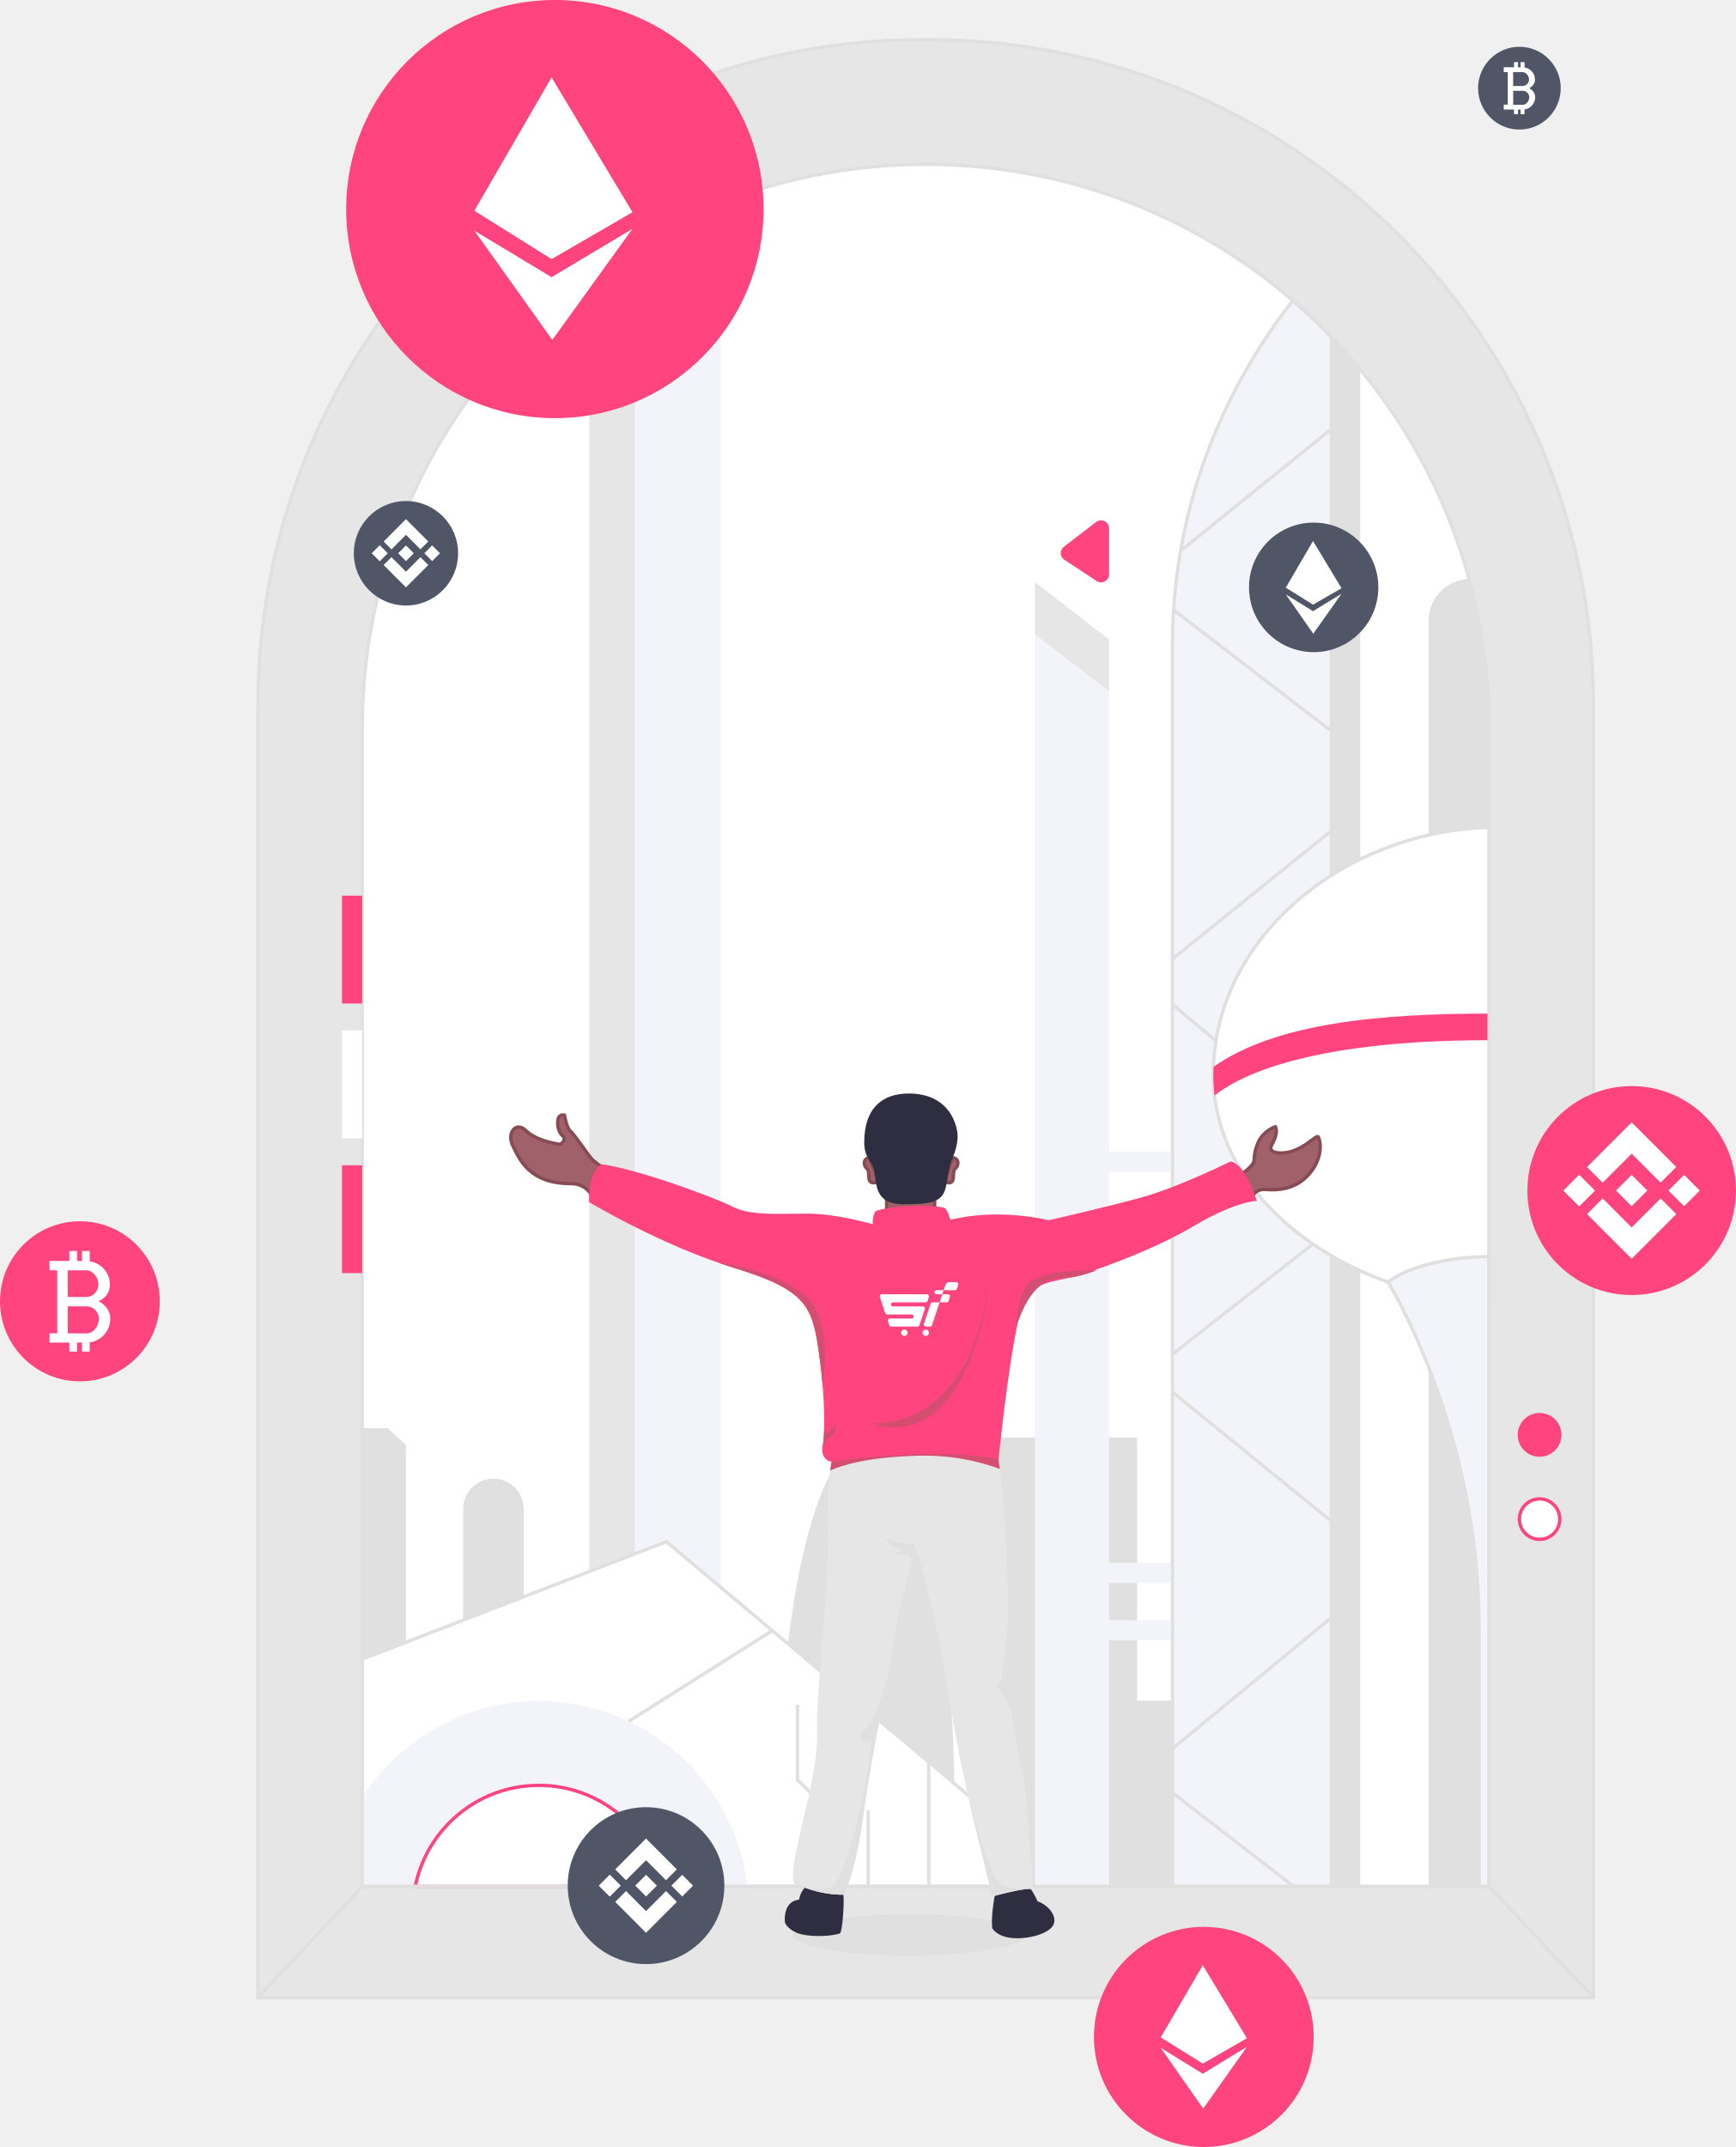
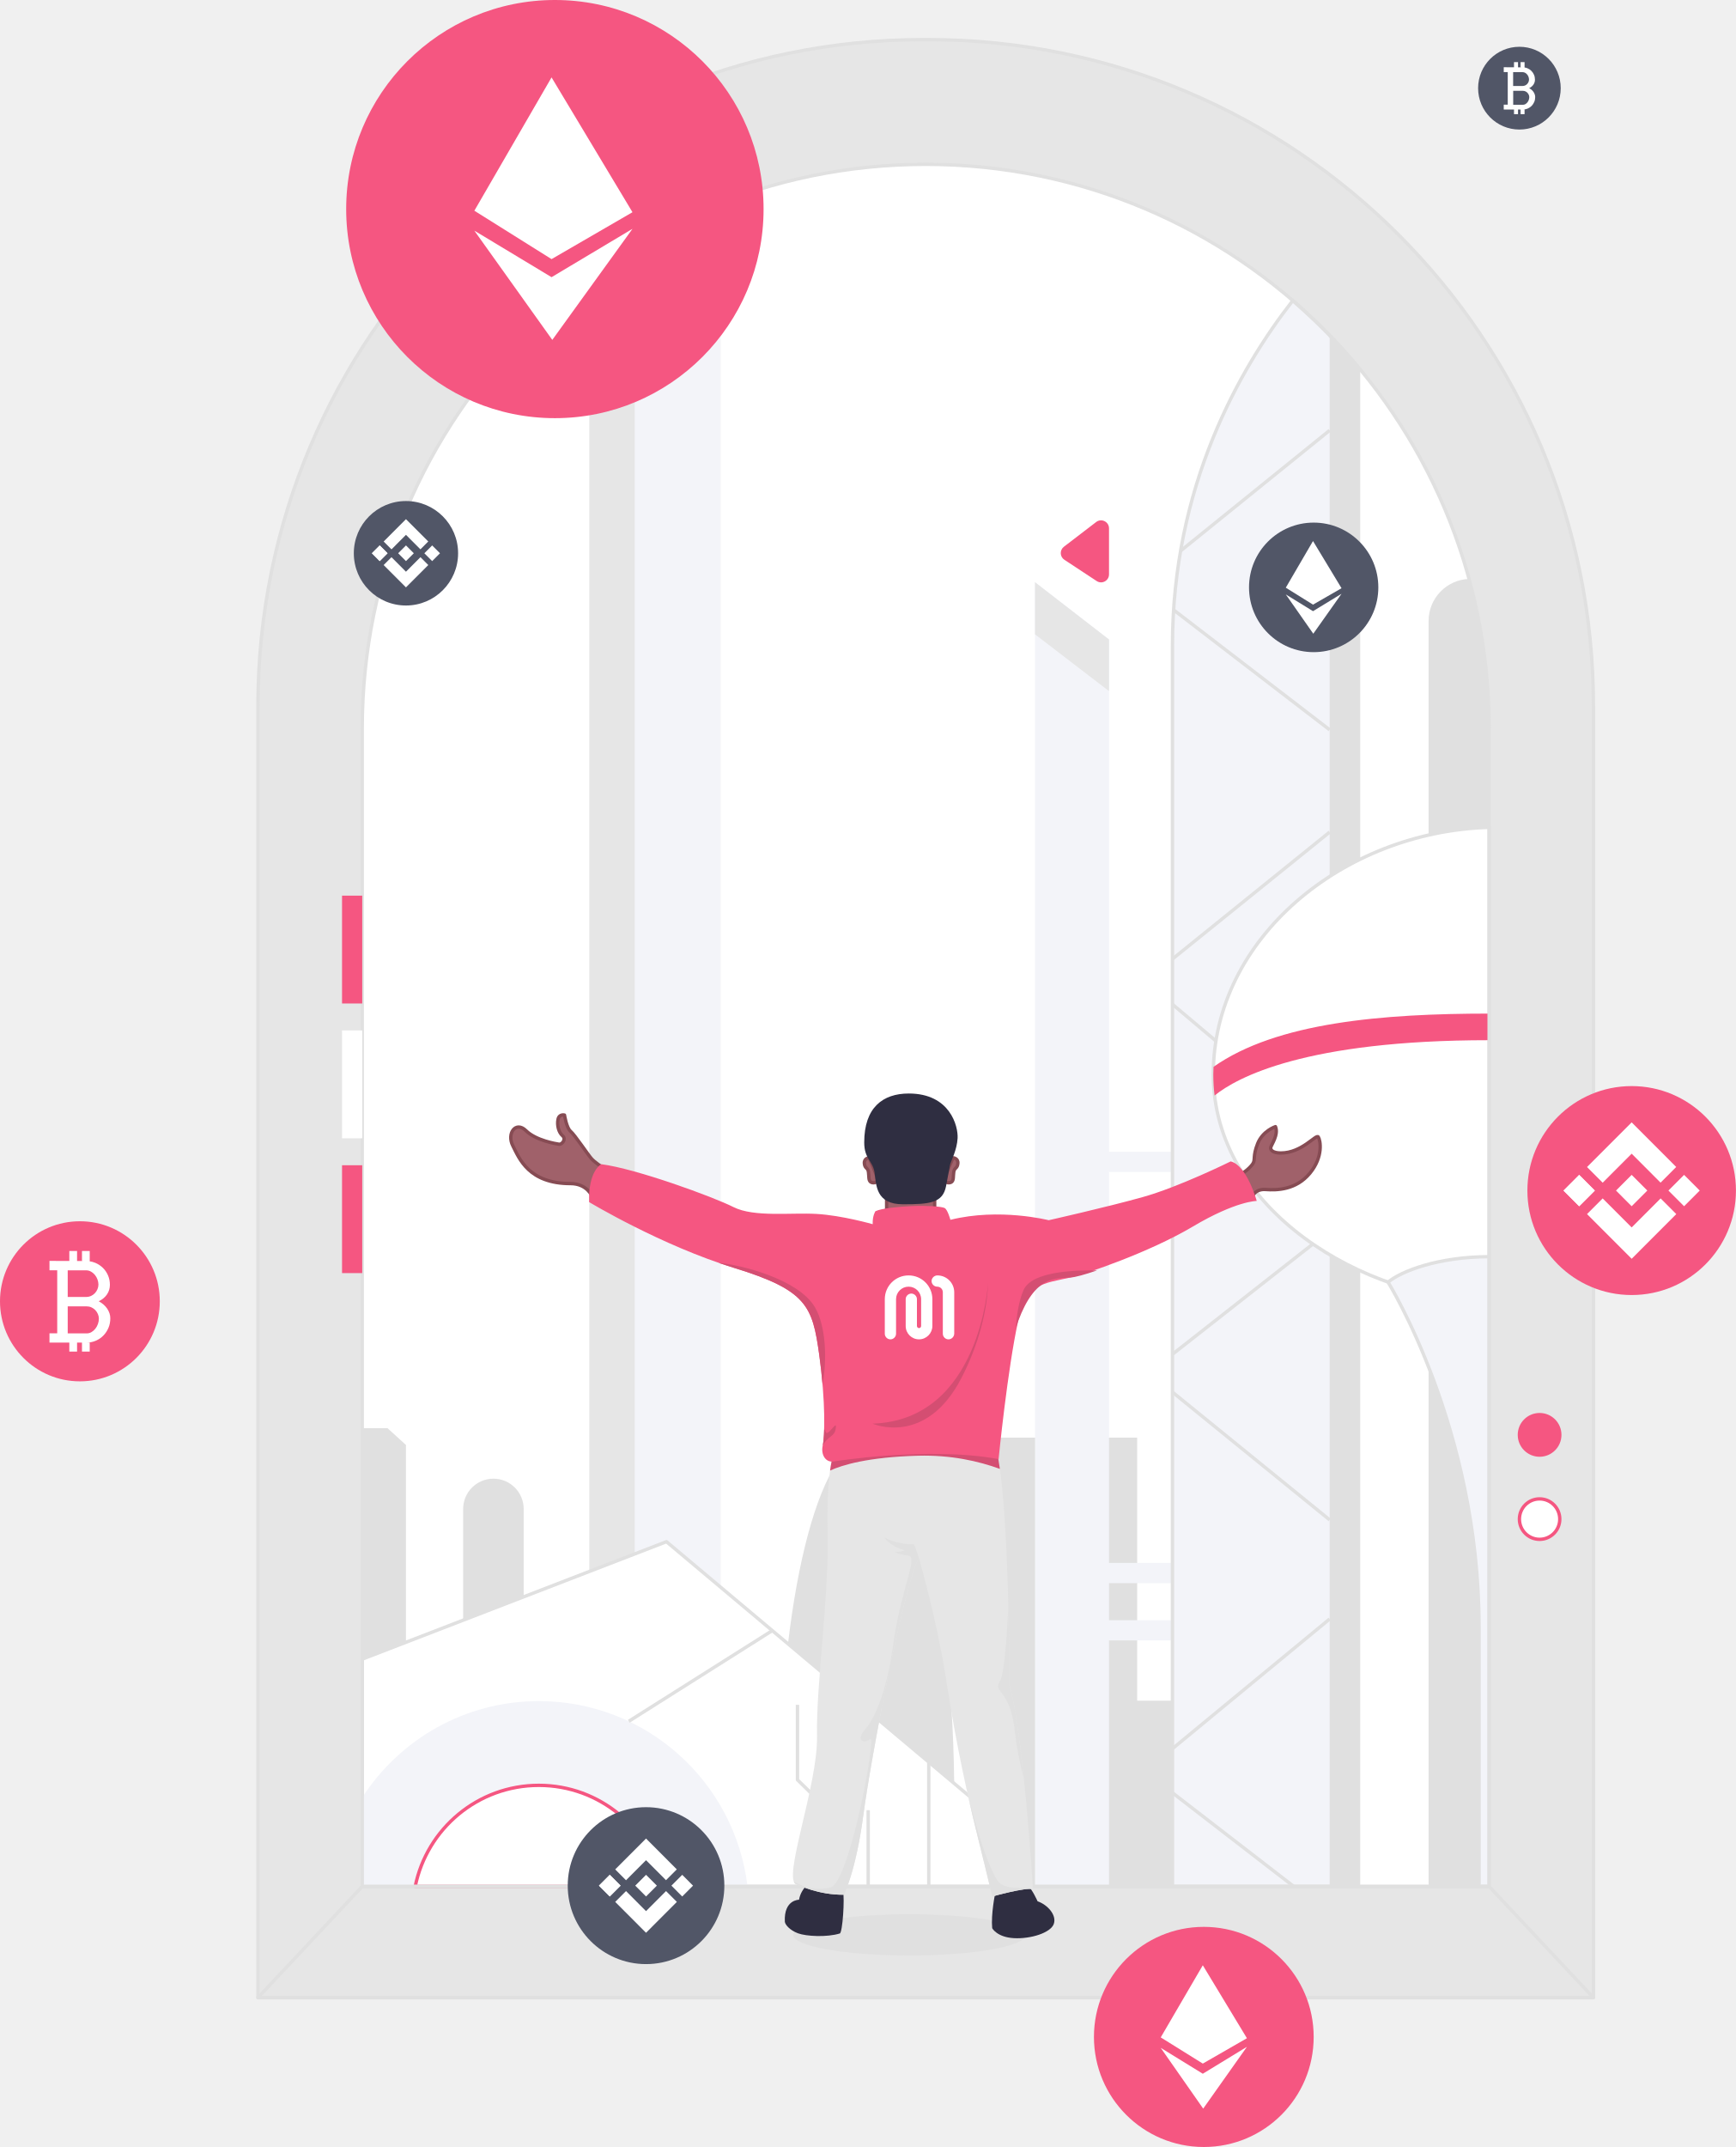
<svg xmlns="http://www.w3.org/2000/svg" width="516" height="638" viewBox="0 0 516 638" fill="none">
  <path d="M275.923 11.777H274.393C165.193 11.777 76.672 100.437 76.672 209.806V593.625H473.633V209.796C473.633 100.427 385.112 11.777 275.923 11.777Z" fill="#E6E6E6" stroke="#E0E0E0" stroke-miterlimit="10" stroke-linejoin="round" />
  <path d="M275.152 48.831C182.651 48.831 107.668 123.931 107.668 216.576V560.577H442.636V216.576C442.636 123.931 367.653 48.831 275.152 48.831Z" fill="white" />
  <path d="M364.905 560.577V505.377H338.017V427.203H293.302L286.482 560.577H364.905Z" fill="#E0E0E0" />
  <path d="M354.644 348.268V342.259H329.646V190.037L307.648 173.012V560.577H329.646V487.471H353.644V481.462H329.646V470.446H353.644V464.437H329.646V366.294H354.644V360.285H329.646V348.268H354.644Z" fill="#F3F4F9" />
  <path d="M175.162 560.577H214.158V60.298C200.14 65.786 187.041 73.117 175.162 81.99V560.577Z" fill="#E6E6E6" />
  <path d="M188.66 560.577H214.158V60.298C205.259 63.783 196.739 68.009 188.66 72.896V560.577Z" fill="#F3F4F9" />
-   <path d="M329.648 170.679V157.009C329.648 155.036 327.398 153.924 325.838 155.116L316.239 162.467C314.939 163.458 315.009 165.441 316.379 166.342L325.978 172.662C327.548 173.703 329.648 172.571 329.648 170.679Z" fill="#FF4480" />
+   <path d="M329.648 170.679V157.009C329.648 155.036 327.398 153.924 325.838 155.116L316.239 162.467C314.939 163.458 315.009 165.441 316.379 166.342L325.978 172.662C327.548 173.703 329.648 172.571 329.648 170.679Z" fill="#F55681" />
  <path d="M307.648 173.012V188.495L329.646 205.369V190.037L307.648 173.012Z" fill="#E6E6E6" />
  <path d="M403.82 560.578V109.19C397.861 102.039 391.322 95.389 384.272 89.311C368.354 109.69 348.506 144.591 348.506 191.9C348.506 264.226 348.506 518.246 348.506 560.568H403.82V560.578Z" fill="#F3F4F9" />
  <path d="M403.82 560.578V109.19C397.861 102.039 391.322 95.389 384.272 89.311C368.354 109.69 348.506 144.591 348.506 191.9C348.506 264.226 348.506 518.246 348.506 560.568H403.82V560.578Z" stroke="#E0E0E0" stroke-miterlimit="10" stroke-linejoin="round" />
  <path d="M384.563 560.577L348.496 532.737" stroke="#E0E0E0" stroke-miterlimit="10" stroke-linejoin="round" />
  <path d="M395.232 481.091L348.496 519.637" stroke="#E0E0E0" stroke-miterlimit="10" stroke-linejoin="round" />
  <path d="M395.232 365.753L348.496 402.437" stroke="#E0E0E0" stroke-miterlimit="10" stroke-linejoin="round" />
  <path d="M395.232 337.812L348.496 298.435" stroke="#E0E0E0" stroke-miterlimit="10" stroke-linejoin="round" />
  <path d="M395.23 560.577H403.82V109.189C401.08 105.895 398.21 102.72 395.23 99.645V560.577Z" fill="#E0E0E0" />
  <path d="M442.637 560.577V216.576C442.637 201.153 440.547 186.221 436.658 172.031C429.978 172.281 424.639 177.769 424.639 184.529V560.577H442.637Z" fill="#E0E0E0" />
  <path d="M442.637 245.858C399.051 247.13 360.645 278.987 360.645 319.215C360.645 359.714 405.48 385.973 442.637 386.694V245.858Z" fill="white" stroke="#E0E0E0" stroke-miterlimit="10" stroke-linejoin="round" />
  <path d="M442.637 560.577V373.435C427.598 373.455 416.539 377.701 412.59 381.006C412.59 381.006 439.637 424.379 439.637 483.465C439.637 526.057 439.637 550.332 439.637 560.577H442.637Z" fill="#F3F4F9" />
  <path d="M442.637 560.577V373.435C427.598 373.455 416.539 377.701 412.59 381.006C412.59 381.006 439.637 424.379 439.637 483.465C439.637 526.057 439.637 550.332 439.637 560.577H442.637Z" stroke="#E0E0E0" stroke-miterlimit="10" stroke-linejoin="round" />
  <path d="M283.651 534.539C283.651 475.914 272.012 428.385 257.654 428.385C243.295 428.385 231.656 475.914 231.656 534.539C231.656 543.523 231.926 552.245 232.446 560.577H282.861C283.381 552.245 283.651 543.523 283.651 534.539Z" fill="#E0E0E0" />
  <path d="M120.667 429.386L115.167 424.379H107.668V560.577H120.667V429.386Z" fill="#E0E0E0" />
  <path d="M155.664 560.578V448.414C155.664 443.437 151.635 439.401 146.665 439.401C141.696 439.401 137.666 443.437 137.666 448.414V560.578H155.664Z" fill="#E0E0E0" />
  <path d="M395.232 127.887L350.916 163.709" stroke="#E0E0E0" stroke-miterlimit="10" stroke-linejoin="round" />
  <path d="M395.231 216.866L348.836 181.234" stroke="#E0E0E0" stroke-miterlimit="10" stroke-linejoin="round" />
  <path d="M395.232 247.261L348.496 284.986" stroke="#E0E0E0" stroke-miterlimit="10" stroke-linejoin="round" />
  <path d="M395.232 451.649L348.496 413.673" stroke="#E0E0E0" stroke-miterlimit="10" stroke-linejoin="round" />
-   <path d="M360.645 319.225C360.645 321.369 360.775 323.482 361.024 325.545C367.654 320.197 387.992 309.101 442.637 309.101V301.199C411.05 301.199 379.463 303.803 360.715 317.022C360.685 317.753 360.645 318.484 360.645 319.225Z" fill="#FF4480" />
+   <path d="M360.645 319.225C360.645 321.369 360.775 323.482 361.024 325.545C367.654 320.197 387.992 309.101 442.637 309.101V301.199C411.05 301.199 379.463 303.803 360.715 317.022C360.685 317.753 360.645 318.484 360.645 319.225Z" fill="#F55681" />
  <path d="M299.749 543.512L198.099 458.128L107.668 493.029V560.577H299.749V543.512Z" fill="white" stroke="#E0E0E0" stroke-miterlimit="10" stroke-linejoin="round" />
  <path d="M160.163 505.497C138.145 505.497 118.797 516.914 107.668 534.149V560.577H222.197C218.487 529.552 192.14 505.497 160.163 505.497Z" fill="#F3F4F9" />
-   <path d="M123.418 560.577H196.911C193.441 543.432 178.303 530.534 160.164 530.534C142.026 530.534 126.898 543.432 123.418 560.577Z" fill="white" stroke="#FF4480" stroke-miterlimit="10" stroke-linejoin="round" />
+   <path d="M123.418 560.577H196.911C193.441 543.432 178.303 530.534 160.164 530.534C142.026 530.534 126.898 543.432 123.418 560.577Z" fill="white" stroke="#F55681" stroke-miterlimit="10" stroke-linejoin="round" />
  <path d="M186.9 511.496L229.556 484.546" stroke="#E0E0E0" stroke-miterlimit="10" stroke-linejoin="round" />
  <path d="M237.047 506.599V528.891L245.567 537.243V560.577" fill="white" />
  <path d="M237.047 506.599V528.891L245.567 537.243V560.577" stroke="#E0E0E0" stroke-miterlimit="10" stroke-linejoin="round" />
  <path d="M258.064 537.904V560.577" stroke="#E0E0E0" stroke-miterlimit="10" stroke-linejoin="round" />
  <path d="M276.072 523.624V560.577" stroke="#E0E0E0" stroke-miterlimit="10" stroke-linejoin="round" />
  <path d="M275.152 48.831C182.651 48.831 107.668 123.931 107.668 216.576V560.577H442.636V216.576C442.636 123.931 367.653 48.831 275.152 48.831Z" stroke="#E0E0E0" stroke-miterlimit="10" stroke-linejoin="round" />
-   <path d="M457.634 432.391C460.948 432.391 463.634 429.7 463.634 426.382C463.634 423.063 460.948 420.373 457.634 420.373C454.321 420.373 451.635 423.063 451.635 426.382C451.635 429.7 454.321 432.391 457.634 432.391Z" fill="#FF4480" stroke="#FF4480" stroke-miterlimit="10" stroke-linejoin="round" />
-   <path d="M457.634 457.427C460.948 457.427 463.634 454.736 463.634 451.418C463.634 448.099 460.948 445.409 457.634 445.409C454.321 445.409 451.635 448.099 451.635 451.418C451.635 454.736 454.321 457.427 457.634 457.427Z" fill="white" stroke="#FF4480" stroke-miterlimit="10" stroke-linejoin="round" />
-   <path d="M107.67 266.148H101.67V298.195H107.67V266.148Z" fill="#FF4480" />
+   <path d="M457.634 432.391C460.948 432.391 463.634 429.7 463.634 426.382C463.634 423.063 460.948 420.373 457.634 420.373C454.321 420.373 451.635 423.063 451.635 426.382C451.635 429.7 454.321 432.391 457.634 432.391Z" fill="#F55681" stroke="#F55681" stroke-miterlimit="10" stroke-linejoin="round" />
+   <path d="M457.634 457.427C460.948 457.427 463.634 454.736 463.634 451.418C463.634 448.099 460.948 445.409 457.634 445.409C454.321 445.409 451.635 448.099 451.635 451.418C451.635 454.736 454.321 457.427 457.634 457.427Z" fill="white" stroke="#F55681" stroke-miterlimit="10" stroke-linejoin="round" />
+   <path d="M107.67 266.148H101.67V298.195H107.67V266.148Z" fill="#F55681" />
  <path d="M107.67 306.207H101.67V338.253H107.67V306.207Z" fill="white" />
-   <path d="M107.67 346.265H101.67V378.311H107.67V346.265Z" fill="#FF4480" />
+   <path d="M107.67 346.265H101.67V378.311H107.67V346.265Z" fill="#F55681" />
  <path d="M107.669 560.577L76.672 593.625H473.633L442.636 560.577H107.669Z" stroke="#E0E0E0" stroke-miterlimit="10" stroke-linejoin="round" />
  <path d="M270.324 581.097C289.404 581.097 304.871 578.353 304.871 574.968C304.871 571.583 289.404 568.839 270.324 568.839C251.244 568.839 235.777 571.583 235.777 574.968C235.777 578.353 251.244 581.097 270.324 581.097Z" fill="#E0E0E0" />
  <path d="M179.423 347.066C178.903 346.806 176.773 345.363 175.843 344.342C174.913 343.331 170.804 337.172 169.594 336.17C168.384 335.169 167.794 331.353 167.794 331.353C167.794 331.353 166.194 330.942 165.864 332.645C165.524 334.347 166.034 336.501 167.214 337.502C168.384 338.503 167.064 340.146 166.174 340.016C165.294 339.885 159.315 338.924 156.325 335.97C153.335 333.015 150.546 336.781 152.446 340.506C154.335 344.222 157.125 351.713 169.594 351.713C174.523 351.713 176.043 355.558 176.043 355.558L179.423 347.066Z" fill="#A0616A" stroke="#864B53" stroke-miterlimit="10" stroke-linejoin="round" />
  <path d="M379.123 334.788C379.123 334.788 375.353 336.01 373.823 339.845C372.304 343.691 373.224 344.572 372.384 345.834C371.544 347.096 368.494 349.97 365.574 349.85L370.014 354.747L371.984 356.149C371.984 356.149 372.734 353.225 376.163 353.475C379.593 353.726 385.242 353.606 389.342 348.648C393.442 343.691 392.482 338.834 391.852 337.863C391.222 336.891 387.052 342.62 380.743 342.62C378.393 342.62 377.553 341.768 377.733 340.947C377.903 340.126 380.103 337.212 379.123 334.788Z" fill="#A0616A" stroke="#864B53" stroke-miterlimit="10" stroke-linejoin="round" />
  <path d="M277.824 353.786H263.545V363.51H277.824V353.786Z" fill="#A0616A" stroke="#864B53" stroke-miterlimit="10" stroke-linejoin="round" />
  <path d="M258.376 344.042C258.376 344.042 256.796 344.112 256.926 345.714C257.056 347.316 257.966 346.886 258.146 348.298C258.336 349.71 258.126 350.601 258.716 351.172C259.256 351.693 260.906 351.623 260.796 350.421C260.686 349.229 258.376 344.042 258.376 344.042Z" fill="#A0616A" stroke="#864B53" stroke-miterlimit="10" stroke-linejoin="round" />
  <path d="M283.263 344.042C283.263 344.042 284.843 344.112 284.713 345.714C284.583 347.316 283.673 346.886 283.493 348.298C283.303 349.71 283.513 350.601 282.923 351.172C282.383 351.693 280.733 351.623 280.843 350.421C280.953 349.229 283.263 344.042 283.263 344.042Z" fill="#A0616A" stroke="#864B53" stroke-miterlimit="10" stroke-linejoin="round" />
  <path d="M270.123 324.944C262.414 324.944 256.885 329.11 256.885 339.485C256.885 344.472 259.475 344.903 259.974 348.548C260.474 352.194 260.334 357.862 268.394 357.862C276.453 357.862 280.232 357.471 281.212 352.464C282.192 347.457 282.242 346.666 282.472 345.844C282.702 345.023 284.452 341.708 284.642 338.223C284.832 334.738 282.462 324.944 270.123 324.944Z" fill="#2F2E41" />
  <path d="M241.346 559.065C241.346 559.065 238.166 560.757 237.506 564.523C237.506 564.523 232.977 564.463 233.287 571.022C233.327 571.894 234.747 573.586 237.196 574.497C239.646 575.409 245.795 575.729 249.625 574.548C250.435 574.297 251.135 564.242 250.565 561.759C249.985 559.255 241.346 559.065 241.346 559.065Z" fill="#2F2E41" />
  <path d="M295.882 562.36C295.752 562.75 294.532 568.889 294.922 572.975C294.922 572.975 296.322 575.659 301.372 575.94C306.421 576.22 312.301 574.337 313.23 571.724C314.16 569.11 311.411 566.015 308.411 564.984C308.411 564.984 306.781 561.288 305.491 560.337L295.882 562.36Z" fill="#2F2E41" />
  <path d="M248.066 431.099C248.066 431.099 245.556 436.356 246.026 455.154C246.496 473.951 242.526 501.031 242.856 515.772C243.186 530.514 232.327 558.705 236.757 559.976C237.397 560.157 243.256 563.121 250.846 563.031C250.846 563.031 254.435 555.961 256.625 539.296C258.815 522.632 268.674 470.696 273.133 462.975C273.133 462.975 278.363 480.561 281.353 499.829C284.342 519.097 287.692 534.129 290.772 546.407C293.841 558.685 294.921 563.562 294.921 563.562C294.921 563.562 304.89 560.748 307.05 561.399C307.05 561.399 304.2 515.061 300.041 500.67C300.041 500.67 300.071 447.503 296.261 431.099H248.066Z" fill="#E6E6E6" />
  <path d="M246.736 436.987C250.296 435.355 257.955 432.991 272.874 432.581C282.673 432.31 290.942 434.213 297.211 436.496C296.921 434.433 296.602 432.611 296.252 431.099H248.056C248.066 431.099 247.336 432.641 246.736 436.987Z" fill="#D44E72" />
  <path d="M262.785 456.806C262.785 456.806 264.305 459.36 268.815 460.662C268.815 460.662 267.795 461.323 265.955 461.132C265.955 461.132 267.005 461.924 270.015 462.274C273.024 462.625 267.715 472.469 265.565 488.222C263.415 503.975 259.666 511.035 257.006 514.08C254.336 517.134 256.676 518.346 258.656 516.754C260.636 515.161 252.566 559.476 246.847 560.868C243.087 561.789 238.998 561.098 235.918 559.005C236.088 559.526 236.358 559.866 236.768 559.987C237.408 560.167 243.267 563.131 250.857 563.041C250.857 563.041 254.446 555.971 256.636 539.306C258.826 522.642 268.685 470.706 273.144 462.985C272.674 461.363 271.684 458.909 271.684 458.909C266.215 458.969 262.785 456.806 262.785 456.806Z" fill="#E0E0E0" />
-   <path d="M271.034 358.392C267.254 358.573 262.035 359.033 260.215 359.925C260.215 359.925 259.305 361.217 259.405 363.78C259.405 363.78 250.256 361.156 242.686 360.726C235.117 360.295 224.108 361.767 218.019 358.693C211.929 355.618 189.072 347.276 178.743 345.954C178.743 345.954 174.823 347.797 175.113 357.211C175.113 357.211 196.571 370.13 218.229 376.769C239.887 383.409 241.497 388.196 243.486 402.457C245.476 416.717 245.136 427.002 244.546 429.556C243.956 432.11 245.286 434.573 247.656 434.313C247.656 434.313 275.693 429.716 296.821 433.582C296.821 433.582 299.491 406.733 302.631 392.562C305.14 381.256 310.03 381.466 318.209 379.613C322.549 378.632 341.627 372.162 354.546 364.491C367.464 356.83 373.554 356.87 373.554 356.87C373.554 356.87 370.634 346.255 365.805 345.123C365.805 345.123 350.536 352.694 339.577 355.749C328.618 358.803 311.72 362.599 311.72 362.599C311.72 362.599 297.081 358.843 282.503 362.478C282.503 362.478 281.693 359.484 280.803 358.983C279.913 358.483 275.013 358.202 271.034 358.392Z" fill="#FF4480" />
+   <path d="M271.034 358.392C267.254 358.573 262.035 359.033 260.215 359.925C260.215 359.925 259.305 361.217 259.405 363.78C259.405 363.78 250.256 361.156 242.686 360.726C235.117 360.295 224.108 361.767 218.019 358.693C211.929 355.618 189.072 347.276 178.743 345.954C178.743 345.954 174.823 347.797 175.113 357.211C175.113 357.211 196.571 370.13 218.229 376.769C239.887 383.409 241.497 388.196 243.486 402.457C245.476 416.717 245.136 427.002 244.546 429.556C243.956 432.11 245.286 434.573 247.656 434.313C247.656 434.313 275.693 429.716 296.821 433.582C296.821 433.582 299.491 406.733 302.631 392.562C305.14 381.256 310.03 381.466 318.209 379.613C322.549 378.632 341.627 372.162 354.546 364.491C367.464 356.83 373.554 356.87 373.554 356.87C373.554 356.87 370.634 346.255 365.805 345.123C365.805 345.123 350.536 352.694 339.577 355.749C328.618 358.803 311.72 362.599 311.72 362.599C311.72 362.599 297.081 358.843 282.503 362.478C282.503 362.478 281.693 359.484 280.803 358.983C279.913 358.483 275.013 358.202 271.034 358.392Z" fill="#F55681" />
  <path d="M300.041 500.67C300.041 500.67 300.051 490.325 299.721 477.346C299.281 486.76 298.471 497.666 297.211 499.579C294.961 503.014 300.291 501.872 301.621 514.26C302.101 518.706 303.091 523.964 304.351 528.721C303.201 517.605 301.731 506.509 300.041 500.67Z" fill="#E0E0E0" />
  <path d="M297.711 559.986C293.922 558.084 288.062 534.98 287.652 533.288C288.702 537.994 289.752 542.361 290.762 546.417C293.832 558.695 294.912 563.572 294.912 563.572C294.912 563.572 304.881 560.758 307.04 561.409C305.171 560.287 301.601 561.939 297.711 559.986Z" fill="#E0E0E0" />
  <path d="M293.692 381.276C293.692 381.276 291.402 422.035 259.355 423.047C259.355 423.047 275.204 430.057 285.823 409.397C291.032 399.272 293.442 389.217 293.692 381.276Z" fill="#D44E72" />
  <path d="M213.58 375.257C215.13 375.788 216.68 376.299 218.24 376.78C239.898 383.419 241.507 388.206 243.497 402.467C243.937 405.642 244.267 408.626 244.497 411.36C245.787 404.7 245.677 394.275 242.217 388.427C237.268 380.074 220.129 375.818 213.58 375.257Z" fill="#D44E72" />
  <path d="M248.377 424.699C248.507 423.808 248.787 422.796 247.317 424.539C244.837 427.463 245.647 424.409 244.977 424.869C244.907 427.143 244.747 428.755 244.557 429.566C246.057 426.682 248.057 426.922 248.377 424.699Z" fill="#D44E72" />
  <path d="M304.231 383.379C302.801 386.674 302.191 391.03 301.951 394.625C302.171 393.914 302.401 393.233 302.651 392.572C307.691 378.973 313.8 379.904 318.23 379.624C319.629 379.533 322.469 378.762 326.109 377.51C320.719 377.46 306.781 377.49 304.231 383.379Z" fill="#D44E72" />
-   <path d="M23.748 410.479C36.863 410.479 47.495 399.83 47.495 386.694C47.495 373.558 36.863 362.909 23.748 362.909C10.632 362.909 0 373.558 0 386.694C0 399.83 10.632 410.479 23.748 410.479Z" fill="#FF4480" />
+   <path d="M23.748 410.479C36.863 410.479 47.495 399.83 47.495 386.694C47.495 373.558 36.863 362.909 23.748 362.909C10.632 362.909 0 373.558 0 386.694C0 399.83 10.632 410.479 23.748 410.479Z" fill="#F55681" />
  <path d="M32.547 390.259C32.377 389.768 32.147 389.308 31.857 388.867C31.557 388.426 31.197 388.026 30.767 387.655C30.337 387.285 29.867 386.964 29.348 386.684C30.407 386.173 31.227 385.492 31.807 384.641C32.377 383.79 32.667 382.848 32.667 381.807C32.667 380.815 32.487 379.884 32.117 379.023C31.747 378.162 31.247 377.41 30.607 376.78C29.968 376.149 29.218 375.648 28.358 375.277C27.788 375.037 27.198 374.877 26.578 374.797H26.668V371.742H24.368V374.696L25.008 374.727L22.908 374.717V371.742H20.608V374.707L14.709 374.686V377.481H17.009V396.208H14.709V398.962H20.608V401.636H22.908V398.962H24.368V401.636H26.668V398.962H25.738C26.718 398.962 27.638 398.772 28.488 398.401C29.348 398.031 30.098 397.52 30.727 396.869C31.367 396.218 31.867 395.457 32.237 394.585C32.607 393.714 32.787 392.773 32.787 391.751C32.797 391.251 32.707 390.75 32.547 390.259ZM20.128 377.491H25.618C26.118 377.491 26.588 377.611 27.028 377.861C27.468 378.111 27.858 378.422 28.188 378.822C28.518 379.213 28.778 379.664 28.968 380.174C29.158 380.685 29.258 381.196 29.258 381.717C29.258 382.197 29.158 382.658 28.968 383.109C28.778 383.559 28.518 383.95 28.198 384.29C27.878 384.631 27.488 384.901 27.048 385.102C26.608 385.302 26.128 385.402 25.618 385.402H20.128V377.491ZM29.108 393.444C28.918 393.965 28.668 394.435 28.338 394.846C28.008 395.256 27.628 395.587 27.188 395.847C26.748 396.108 26.278 396.228 25.768 396.228H20.128V388.196H25.768C26.268 388.196 26.738 388.296 27.178 388.497C27.618 388.697 27.998 388.967 28.328 389.308C28.648 389.648 28.908 390.039 29.098 390.479C29.288 390.92 29.388 391.371 29.388 391.841C29.388 392.382 29.298 392.913 29.108 393.444Z" fill="white" />
  <path d="M451.636 38.496C458.418 38.496 463.915 32.99 463.915 26.198C463.915 19.406 458.418 13.9 451.636 13.9C444.855 13.9 439.357 19.406 439.357 26.198C439.357 32.99 444.855 38.496 451.636 38.496Z" fill="#515667" />
  <path d="M456.187 28.041C456.097 27.791 455.977 27.55 455.827 27.32C455.677 27.09 455.487 26.889 455.267 26.699C455.047 26.509 454.797 26.338 454.537 26.198C455.087 25.938 455.507 25.577 455.807 25.137C456.107 24.696 456.257 24.205 456.257 23.675C456.257 23.164 456.167 22.683 455.977 22.233C455.787 21.782 455.527 21.401 455.197 21.071C454.867 20.74 454.477 20.48 454.037 20.29C453.747 20.16 453.437 20.089 453.117 20.039H453.167V18.457H451.977V19.979L452.307 19.999H451.217V18.457H450.027V19.989L446.977 19.979V21.421H448.167V31.105H446.977V32.548H450.027V33.93H451.217V32.548H451.977V33.93H453.167V32.548H452.687C453.197 32.548 453.667 32.447 454.107 32.257C454.547 32.067 454.937 31.797 455.267 31.466C455.597 31.125 455.857 30.735 456.047 30.284C456.237 29.834 456.327 29.343 456.327 28.822C456.317 28.552 456.277 28.301 456.187 28.041ZM449.767 21.441H452.607C452.867 21.441 453.107 21.502 453.337 21.632C453.567 21.762 453.767 21.922 453.937 22.132C454.107 22.333 454.247 22.573 454.337 22.833C454.437 23.094 454.487 23.364 454.487 23.635C454.487 23.885 454.437 24.125 454.337 24.356C454.237 24.586 454.107 24.796 453.937 24.966C453.767 25.147 453.567 25.287 453.347 25.387C453.117 25.487 452.877 25.547 452.607 25.547H449.767V21.441ZM454.417 29.693C454.317 29.964 454.187 30.204 454.017 30.415C453.847 30.625 453.647 30.795 453.427 30.935C453.197 31.065 452.957 31.136 452.697 31.136H449.787V26.989H452.697C452.957 26.989 453.197 27.04 453.427 27.15C453.657 27.25 453.857 27.39 454.017 27.57C454.187 27.751 454.317 27.951 454.417 28.171C454.517 28.401 454.567 28.632 454.567 28.872C454.557 29.143 454.507 29.423 454.417 29.693Z" fill="white" />
-   <path d="M164.934 124.261C199.195 124.261 226.968 96.444 226.968 62.131C226.968 27.817 199.195 0 164.934 0C130.674 0 102.9 27.817 102.9 62.131C102.9 96.444 130.674 124.261 164.934 124.261Z" fill="#FF4480" />
+   <path d="M164.934 124.261C199.195 124.261 226.968 96.444 226.968 62.131C226.968 27.817 199.195 0 164.934 0C130.674 0 102.9 27.817 102.9 62.131C102.9 96.444 130.674 124.261 164.934 124.261Z" fill="#F55681" />
  <path d="M141 62.618L163.946 77L188 63.061L163.946 23L141 62.618Z" fill="white" />
  <path d="M141 68.543L164.166 101L188 68L163.946 82.366L141 68.543Z" fill="white" />
  <path d="M390.482 193.792C401.096 193.792 409.7 185.175 409.7 174.544C409.7 163.914 401.096 155.296 390.482 155.296C379.868 155.296 371.264 163.914 371.264 174.544C371.264 185.175 379.868 193.792 390.482 193.792Z" fill="#515667" />
  <path d="M382.193 174.635L390.283 179.672L398.762 174.795L390.283 160.774L382.193 174.635Z" fill="white" />
  <path d="M382.193 176.638L390.363 188.315L398.762 176.447L390.283 181.615L382.193 176.638Z" fill="white" />
-   <path d="M357.825 638C375.861 638 390.482 623.356 390.482 605.292C390.482 587.228 375.861 572.584 357.825 572.584C339.789 572.584 325.168 587.228 325.168 605.292C325.168 623.356 339.789 638 357.825 638Z" fill="#FF4480" />
+   <path d="M357.825 638C375.861 638 390.482 623.356 390.482 605.292C390.482 587.228 375.861 572.584 357.825 572.584C339.789 572.584 325.168 587.228 325.168 605.292C325.168 623.356 339.789 638 357.825 638Z" fill="#F55681" />
  <path d="M345.02 605.429L357.524 613.213L370.638 605.675L357.524 584L345.02 605.429Z" fill="white" />
  <path d="M345.02 608.537L357.642 626.594L370.638 608.228L357.524 616.23L345.02 608.537Z" fill="white" />
-   <path d="M485.003 384.831C502.122 384.831 516 370.931 516 353.785C516 336.64 502.122 322.74 485.003 322.74C467.884 322.74 454.006 336.64 454.006 353.785C454.006 370.931 467.884 384.831 485.003 384.831Z" fill="#FF4480" />
+   <path d="M485.003 384.831C502.122 384.831 516 370.931 516 353.785C516 336.64 502.122 322.74 485.003 322.74C467.884 322.74 454.006 336.64 454.006 353.785C454.006 370.931 467.884 384.831 485.003 384.831Z" fill="#F55681" />
  <path d="M489.652 353.784L485 349.124L480.348 353.784L485 358.443L489.652 353.784Z" fill="white" />
  <path d="M469.399 349.131L464.746 353.79L469.399 358.45L474.052 353.79L469.399 349.131Z" fill="white" />
  <path d="M471.734 346.795L476.384 351.452L485.003 342.83L493.592 351.432L498.242 346.775L485.003 333.516L471.734 346.795Z" fill="white" />
  <path d="M469.399 349.131L464.746 353.79L469.399 358.45L474.052 353.79L469.399 349.131Z" fill="white" />
  <path d="M485.003 364.742L476.384 356.119L471.734 360.776L485.003 374.055L498.262 360.776L493.612 356.119L485.003 364.742Z" fill="white" />
  <path d="M500.582 349.124L495.93 353.784L500.582 358.444L505.235 353.784L500.582 349.124Z" fill="white" />
  <path d="M192.032 583.651C204.888 583.651 215.309 573.213 215.309 560.337C215.309 547.461 204.888 537.023 192.032 537.023C179.176 537.023 168.754 547.461 168.754 560.337C168.754 573.213 179.176 583.651 192.032 583.651Z" fill="#515667" />
  <path d="M195.247 560.335L192.033 557.117L188.82 560.335L192.033 563.553L195.247 560.335Z" fill="white" />
  <path d="M181.251 557.118L178.037 560.336L181.251 563.554L184.464 560.336L181.251 557.118Z" fill="white" />
  <path d="M182.867 555.509L186.078 558.734L192.029 552.773L197.962 558.715L201.173 555.5L192.029 546.333L182.867 555.509Z" fill="white" />
  <path d="M181.251 557.117L178.037 560.335L181.251 563.553L184.464 560.335L181.251 557.117Z" fill="white" />
  <path d="M192.029 567.909L186.078 561.948L182.867 565.164L192.029 574.34L201.191 565.164L197.971 561.948L192.029 567.909Z" fill="white" />
  <path d="M202.786 557.12L199.572 560.338L202.786 563.556L205.999 560.338L202.786 557.12Z" fill="white" />
  <path d="M120.668 179.932C129.228 179.932 136.167 172.983 136.167 164.41C136.167 155.837 129.228 148.887 120.668 148.887C112.109 148.887 105.17 155.837 105.17 164.41C105.17 172.983 112.109 179.932 120.668 179.932Z" fill="#515667" />
  <path d="M123.002 164.405L120.676 162.075L118.35 164.405L120.676 166.735L123.002 164.405Z" fill="white" />
  <path d="M112.871 162.077L110.545 164.407L112.871 166.737L115.198 164.407L112.871 162.077Z" fill="white" />
  <path d="M114.041 160.915L116.371 163.248L120.67 158.932L124.97 163.238L127.3 160.905L120.67 154.275L114.041 160.915Z" fill="white" />
  <path d="M112.871 162.077L110.545 164.407L112.871 166.737L115.198 164.407L112.871 162.077Z" fill="white" />
  <path d="M120.668 169.888L116.369 165.571L114.039 167.905L120.668 174.544L127.308 167.905L124.978 165.571L120.668 169.888Z" fill="white" />
  <path d="M128.459 162.078L126.133 164.408L128.459 166.738L130.785 164.408L128.459 162.078Z" fill="white" />
-   <path d="M276.097 385.391L275.696 386.591C275.615 386.837 275.385 387.001 275.126 387.001H265.426C265.016 387.001 264.726 387.402 264.856 387.791C264.937 388.037 265.166 388.202 265.426 388.202H274.326C274.737 388.202 275.026 388.603 274.896 388.992L273.295 393.796C273.214 394.041 272.985 394.206 272.725 394.206H264.895C264.636 394.206 264.406 394.041 264.325 393.796L263.924 392.595C263.794 392.206 264.084 391.805 264.494 391.805H270.994C271.251 391.805 271.481 391.64 271.564 391.395C271.694 391.006 271.404 390.605 270.994 390.605H263.695C263.435 390.605 263.206 390.44 263.125 390.194L261.524 385.391C261.394 385.001 261.683 384.601 262.094 384.601H275.527C275.937 384.601 276.227 385.004 276.097 385.391Z" fill="white" />
-   <path d="M282.359 385.391L281.958 386.592C281.877 386.837 281.648 387.002 281.388 387.002H279.291L280.09 384.601H281.787C282.199 384.601 282.489 385.004 282.359 385.391Z" fill="white" />
-   <path d="M284.818 381.79L284.417 382.991C284.336 383.236 284.107 383.401 283.847 383.401H280.494L281.02 381.82C281.182 381.331 281.641 381 282.158 381H284.248C284.658 381 284.948 381.401 284.818 381.79Z" fill="white" />
-   <path d="M277.189 387.004H279.287L277.023 393.798C276.941 394.044 276.712 394.208 276.453 394.208H275.187C274.777 394.208 274.487 393.807 274.617 393.418L276.619 387.414C276.7 387.168 276.93 387.004 277.189 387.004Z" fill="white" />
-   <path d="M280.486 383.4L280.085 384.601H278.387C277.976 384.601 277.687 384.2 277.816 383.811C277.898 383.565 278.127 383.4 278.387 383.4H280.486Z" fill="white" />
-   <path d="M275.171 397C275.702 397 276.132 396.569 276.132 396.038C276.132 395.507 275.702 395.077 275.171 395.077C274.64 395.077 274.209 395.507 274.209 396.038C274.209 396.569 274.64 397 275.171 397Z" fill="white" />
-   <path d="M268.813 397C269.344 397 269.775 396.569 269.775 396.038C269.775 395.507 269.344 395.077 268.813 395.077C268.282 395.077 267.852 395.507 267.852 396.038C267.852 396.569 268.282 397 268.813 397Z" fill="white" />
+   <path d="M273.175 398C270.977 398 269.21 396.234 269.21 394.038V386.065C269.21 385.158 269.974 384.395 270.882 384.395C271.79 384.395 272.554 385.158 272.554 386.065V394.038C272.554 394.372 272.84 394.659 273.175 394.659C273.509 394.659 273.796 394.372 273.796 394.038V386.065C273.796 384.013 272.124 382.342 270.07 382.342C268.016 382.342 266.344 384.013 266.344 386.065V396.329C266.344 397.236 265.58 398 264.672 398C263.764 398 263 397.236 263 396.329V386.065C263 382.151 266.153 379 270.07 379C273.987 379 277.14 382.151 277.14 386.065V394.038C277.14 396.186 275.372 398 273.175 398Z" fill="white" />
+   <path d="M281.92 398C281.012 398 280.248 397.236 280.248 396.329V384.013C280.248 383.106 279.532 382.342 278.576 382.342C277.669 382.342 276.904 381.578 276.904 380.671C276.904 379.764 277.716 379 278.624 379C281.395 379 283.64 381.244 283.64 384.013V396.329C283.592 397.236 282.875 398 281.92 398Z" fill="white" />
</svg>
